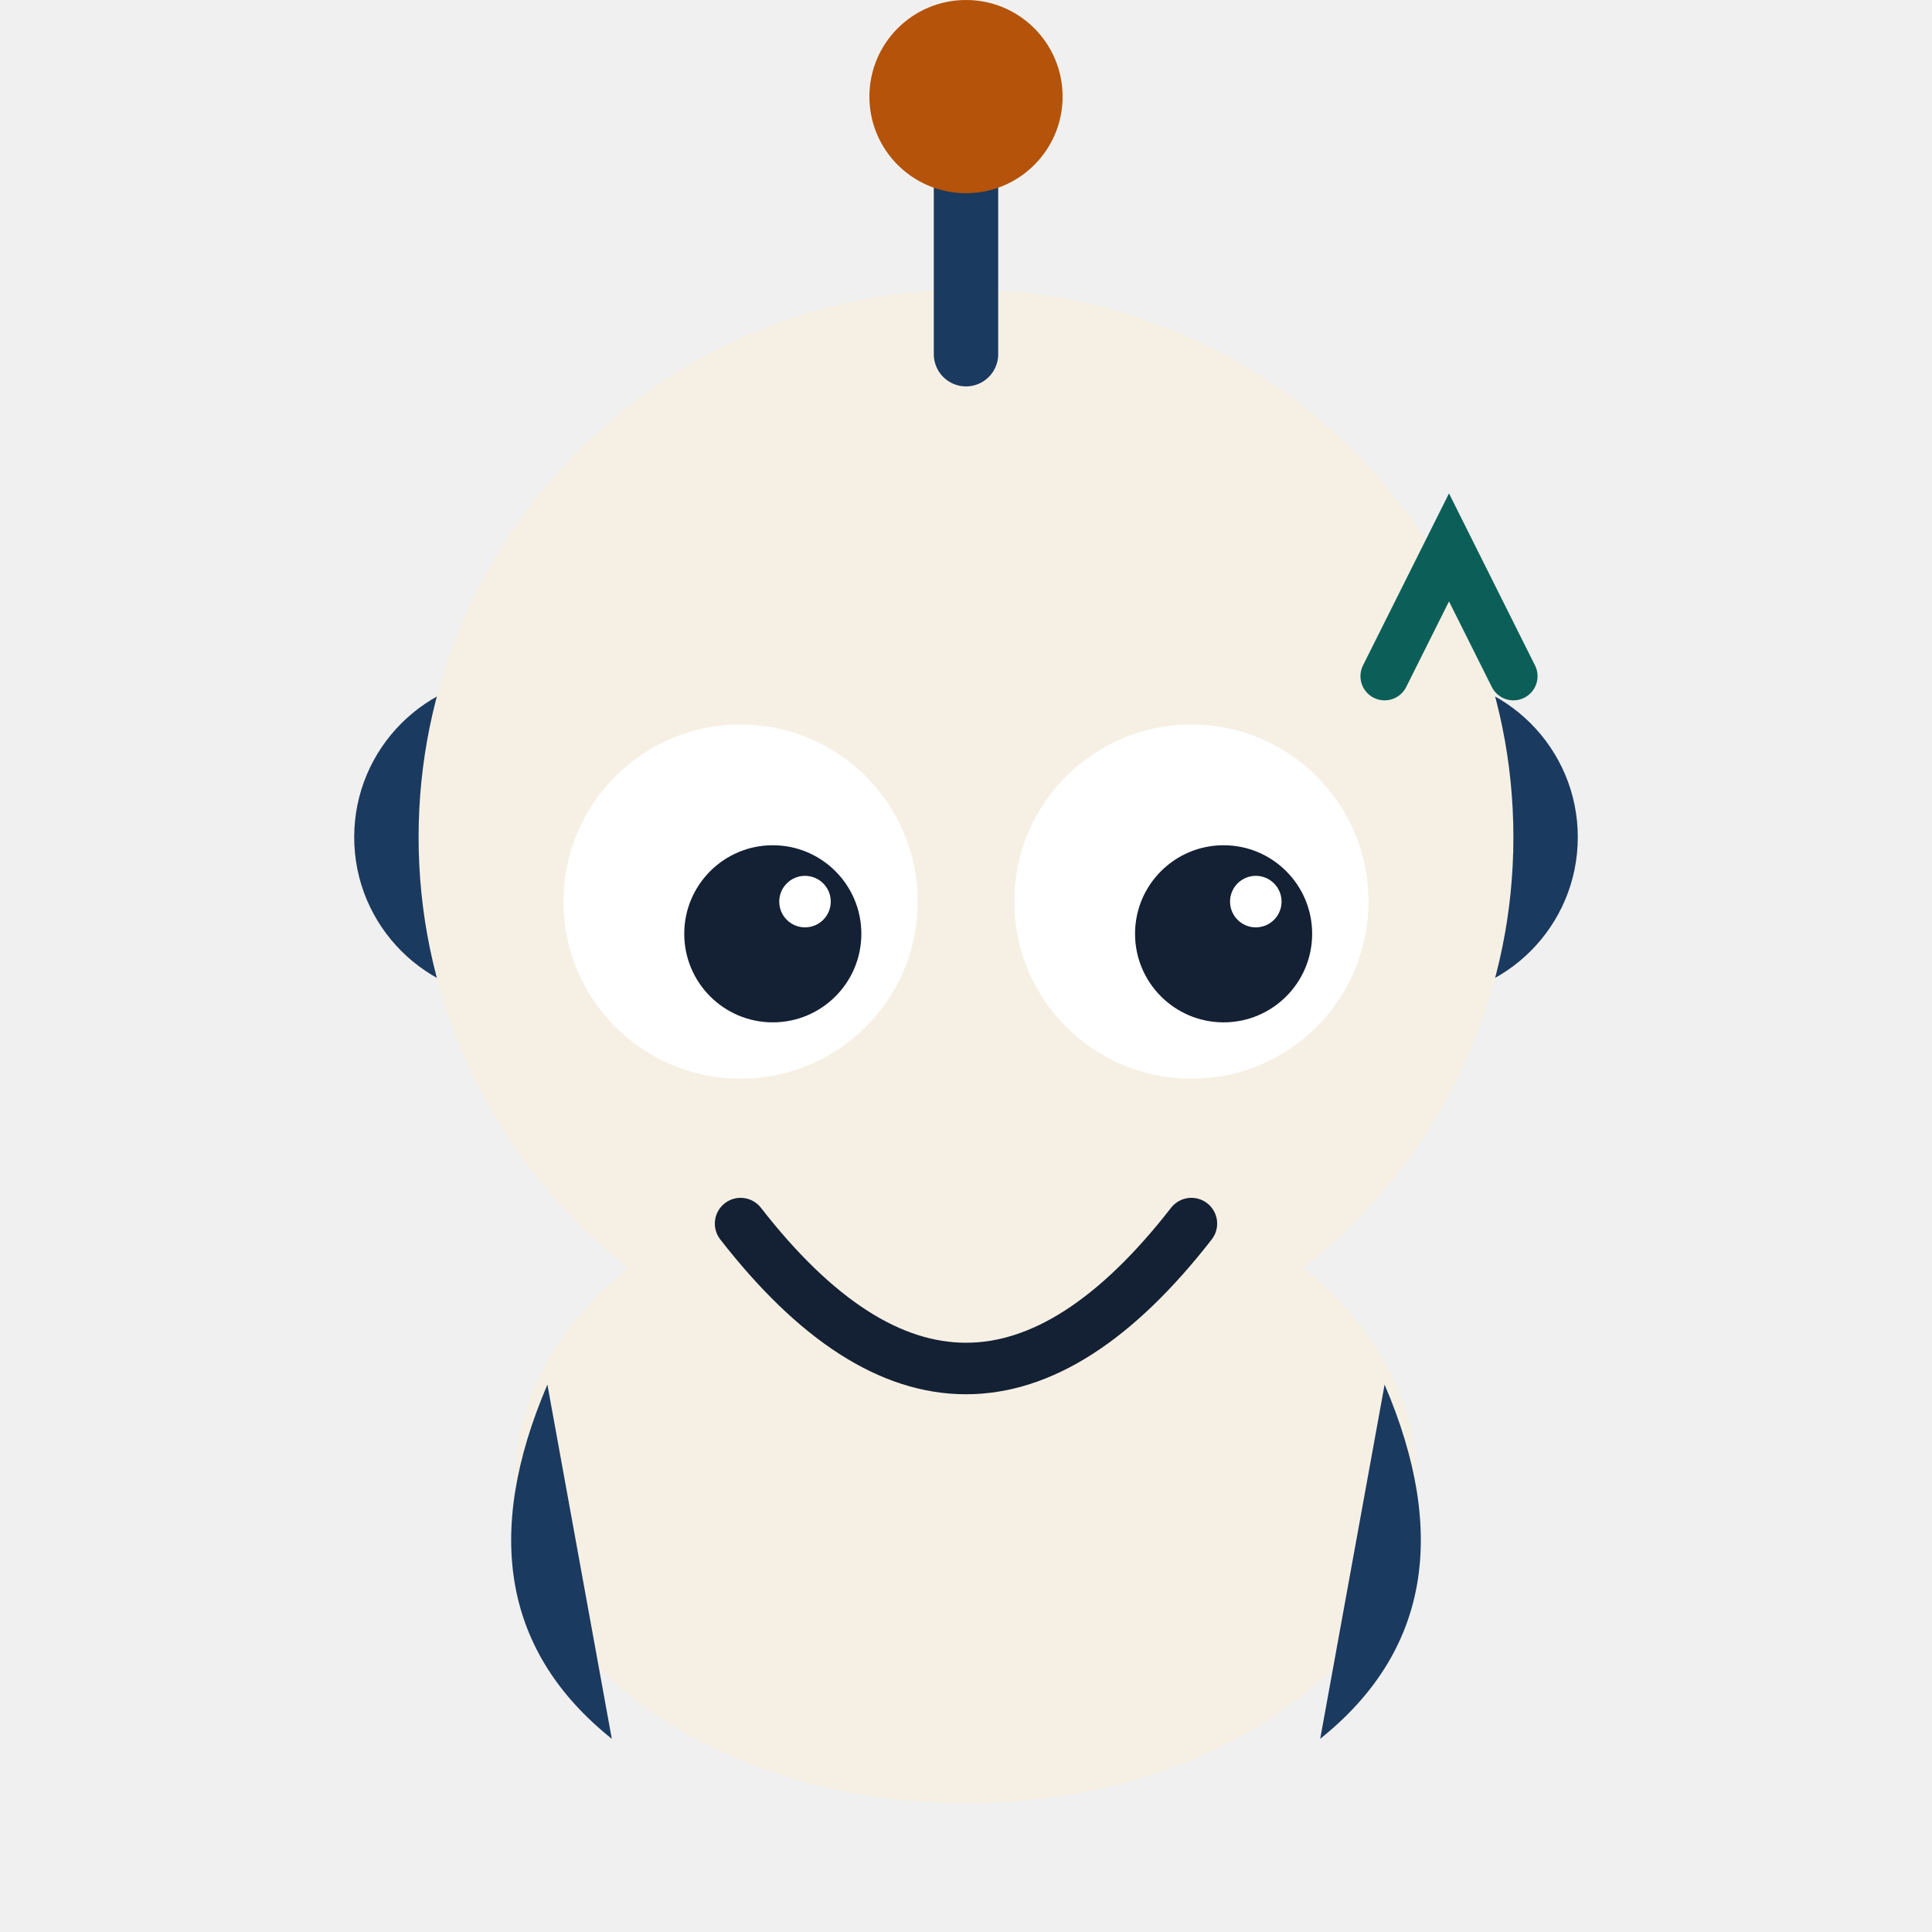
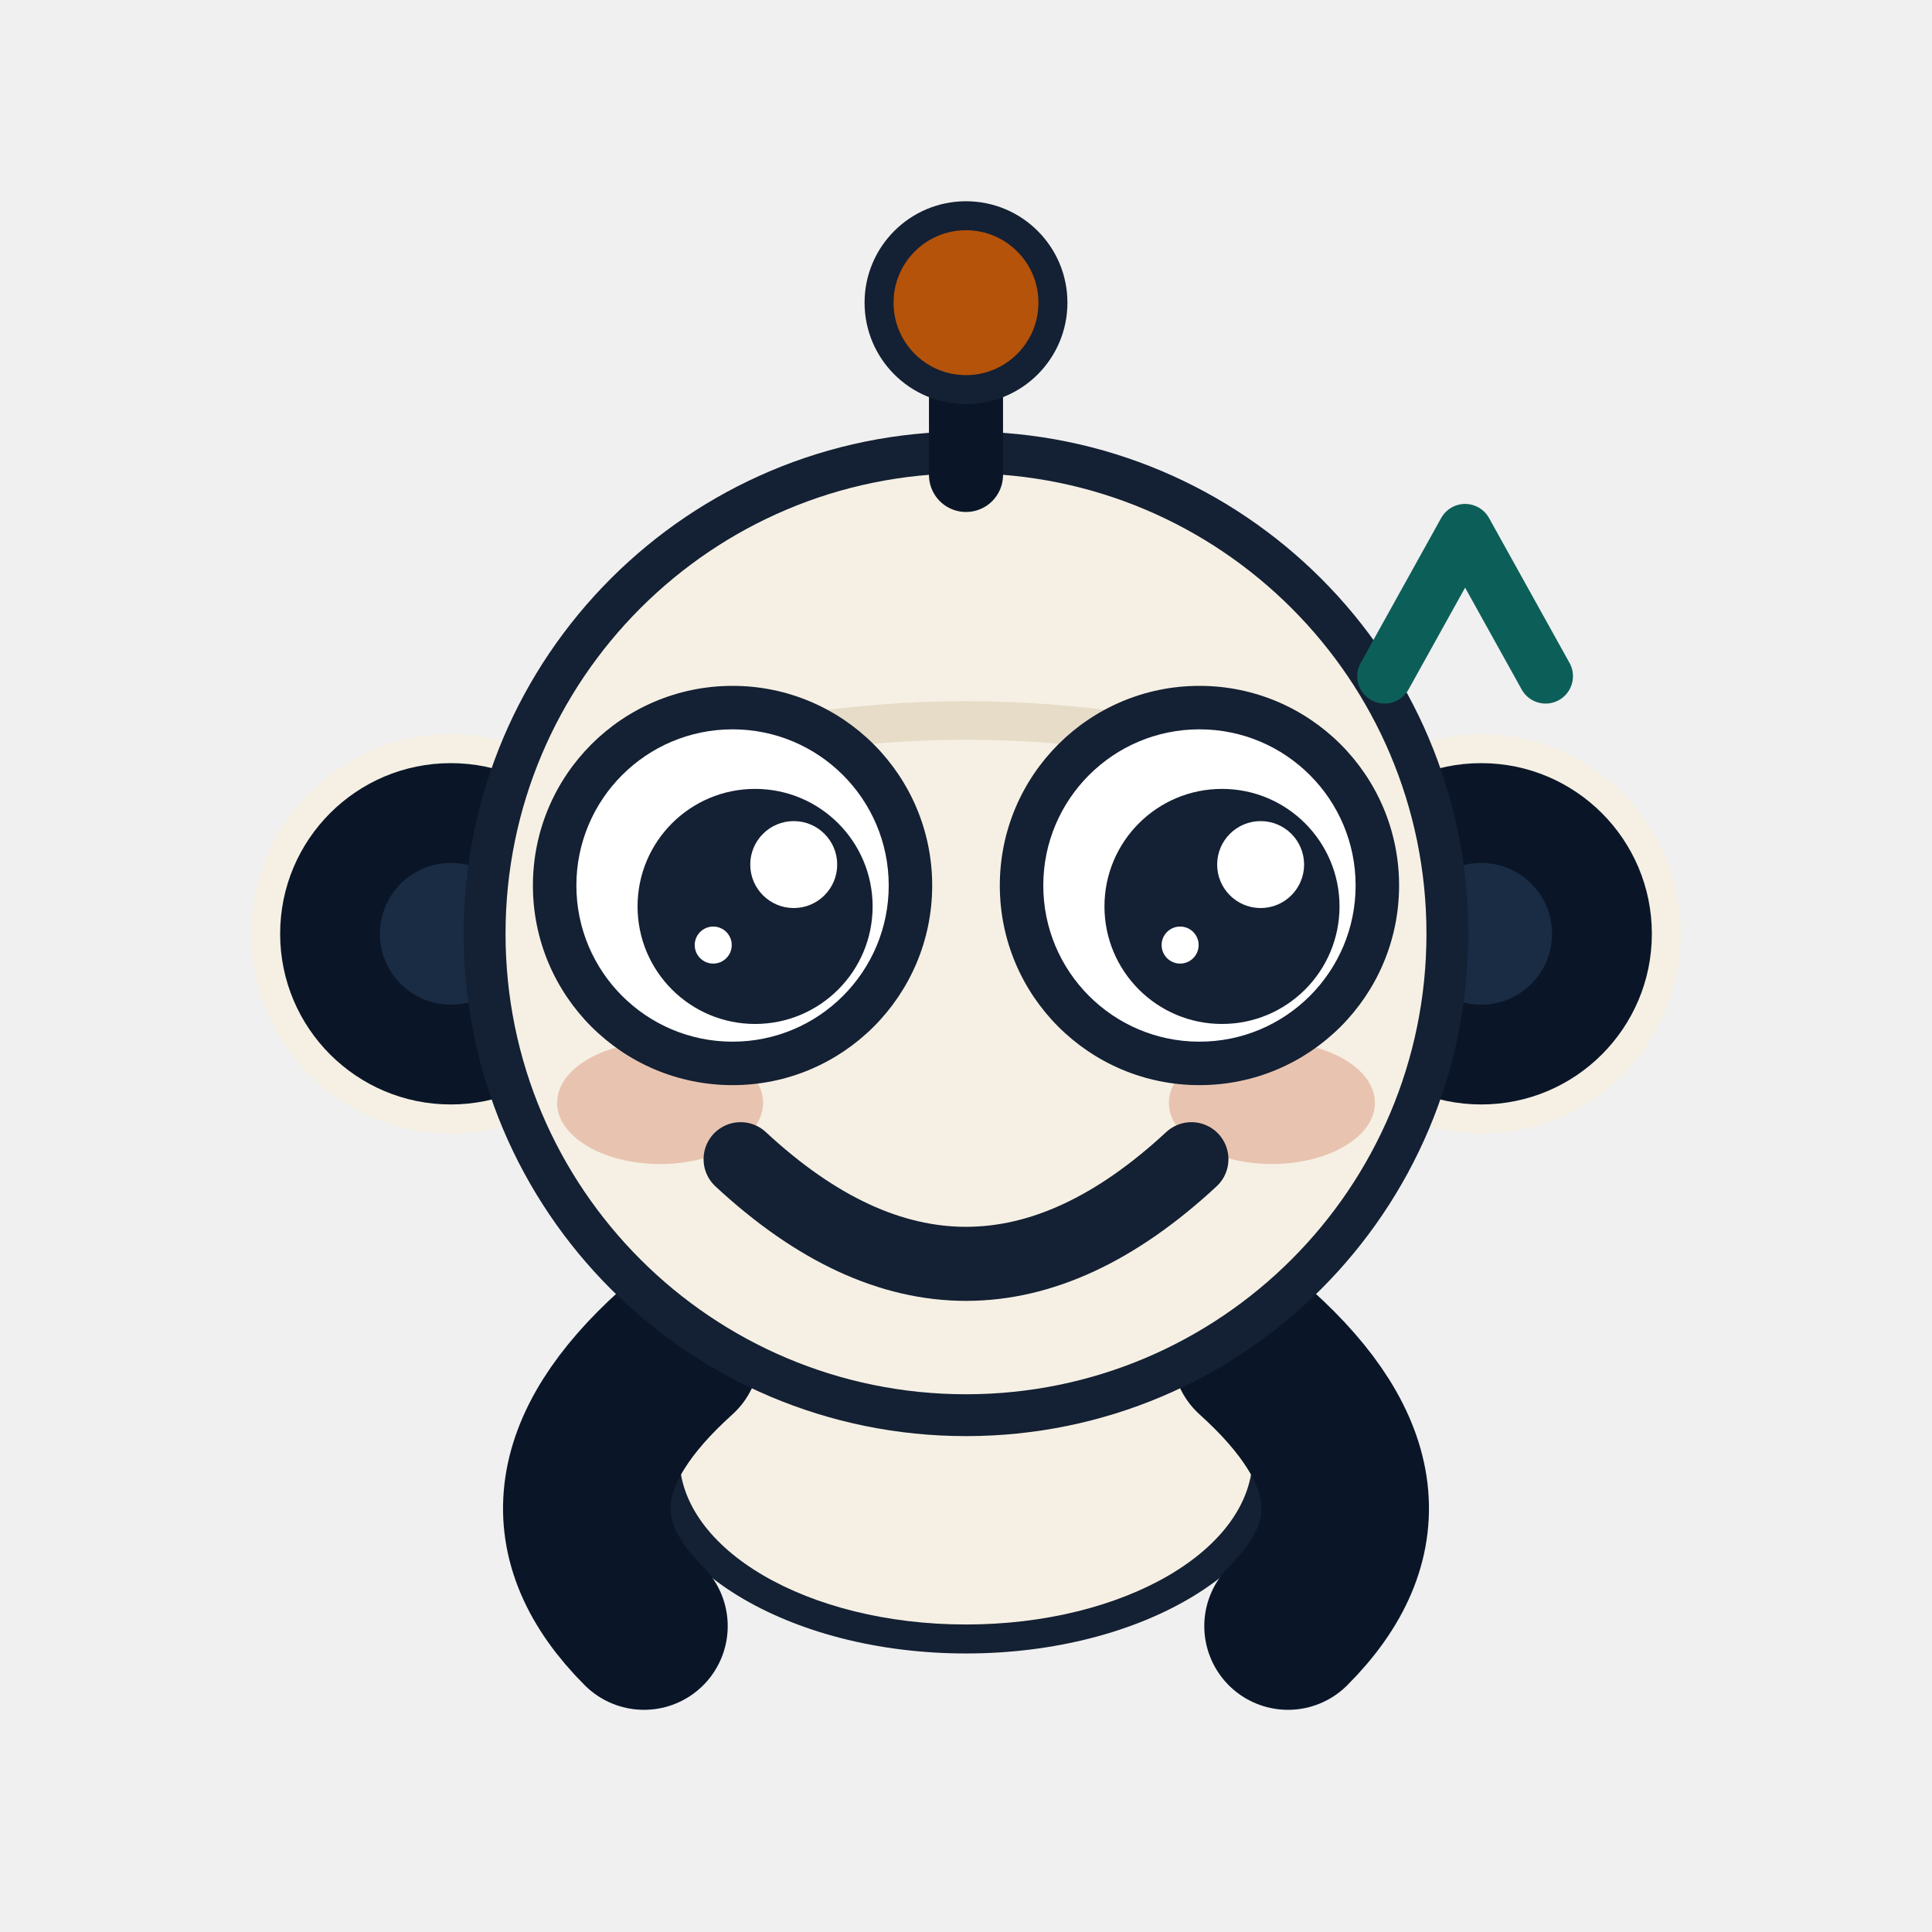
<svg xmlns="http://www.w3.org/2000/svg" width="120" height="120" viewBox="0 0 120 120" role="img" aria-label="Biti the robot">
-   <circle cx="32" cy="52" r="10" fill="#1B3A5F" />
-   <circle cx="88" cy="52" r="10" fill="#1B3A5F" />
-   <ellipse cx="60" cy="92" rx="28" ry="20" fill="#F6F0E4" />
-   <path d="M34 86 Q28 100 38 108" fill="#1B3A5F" />
-   <path d="M86 86 Q92 100 82 108" fill="#1B3A5F" />
-   <circle cx="60" cy="52" r="34" fill="#F6F0E4" />
-   <line x1="60" y1="22" x2="60" y2="8" stroke="#1B3A5F" stroke-width="4" stroke-linecap="round" />
-   <circle cx="60" cy="6" r="6" fill="#B45309" />
-   <path d="M86 42 L90 34 L94 42" fill="none" stroke="#0C5F58" stroke-width="3" stroke-linecap="round" />
-   <circle cx="46" cy="56" r="11" fill="#FFFFFF" />
-   <circle cx="74" cy="56" r="11" fill="#FFFFFF" />
-   <circle cx="48" cy="58" r="5.5" fill="#142033" />
-   <circle cx="76" cy="58" r="5.5" fill="#142033" />
-   <circle cx="50" cy="56" r="1.6" fill="#FFFFFF" />
-   <circle cx="78" cy="56" r="1.6" fill="#FFFFFF" />
-   <path d="M46 76 Q60 94 74 76" fill="none" stroke="#142033" stroke-width="3.2" stroke-linecap="round" />
+   <circle cx="28" cy="58" r="12.4" fill="#F6F0E4" />
+   <circle cx="92" cy="58" r="12.4" fill="#F6F0E4" />
+   <circle cx="28" cy="58" r="10.6" fill="#0A1628" />
+   <circle cx="92" cy="58" r="10.6" fill="#0A1628" />
+   <circle cx="28" cy="58" r="4.4" fill="#1A2C44" />
+   <circle cx="92" cy="58" r="4.4" fill="#1A2C44" />
+   <ellipse cx="60" cy="90.5" rx="20" ry="12.2" fill="#142033" />
+   <ellipse cx="60" cy="90.5" rx="17.8" ry="10.4" fill="#F6F0E4" />
+   <path d="M42 84 Q32 93 40 101" fill="none" stroke="#0A1628" stroke-width="10.4" stroke-linecap="round" />
+   <path d="M78 84 Q88 93 80 101" fill="none" stroke="#0A1628" stroke-width="10.4" stroke-linecap="round" />
+   <circle cx="60" cy="58" r="31.2" fill="#142033" />
+   <circle cx="60" cy="58" r="28.6" fill="#F6F0E4" />
+   <path d="M39 48 Q60 41.5 81 48" fill="none" stroke="#E7DCC8" stroke-width="2.4" stroke-linecap="round" />
+   <ellipse cx="41" cy="68.5" rx="6.4" ry="3.8" fill="#E8C4B0" />
+   <ellipse cx="79" cy="68.5" rx="6.4" ry="3.8" fill="#E8C4B0" />
+   <line x1="60" y1="29.5" x2="60" y2="19.5" stroke="#0A1628" stroke-width="4.6" stroke-linecap="round" />
+   <circle cx="60" cy="18.8" r="5.4" fill="#B45309" stroke="#142033" stroke-width="1.8" />
+   <path d="M86 42 L91 33 L96 42" fill="none" stroke="#0C5F58" stroke-width="3.4" stroke-linecap="round" stroke-linejoin="round" />
+   <circle cx="45.5" cy="55" r="12.4" fill="#142033" />
+   <circle cx="74.5" cy="55" r="12.4" fill="#142033" />
+   <circle cx="45.5" cy="55" r="9.7" fill="#FFFFFF" />
+   <circle cx="74.5" cy="55" r="9.7" fill="#FFFFFF" />
+   <circle cx="46.9" cy="56.3" r="7.3" fill="#142033" />
+   <circle cx="75.9" cy="56.3" r="7.3" fill="#142033" />
+   <circle cx="49.3" cy="53.7" r="2.7" fill="#FFFFFF" />
+   <circle cx="78.3" cy="53.7" r="2.7" fill="#FFFFFF" />
+   <circle cx="44.3" cy="58.7" r="1.15" fill="#FFFFFF" />
+   <circle cx="73.3" cy="58.7" r="1.15" fill="#FFFFFF" />
+   <path d="M46 72 Q60 85 74 72" fill="none" stroke="#142033" stroke-width="4.6" stroke-linecap="round" />
</svg>
